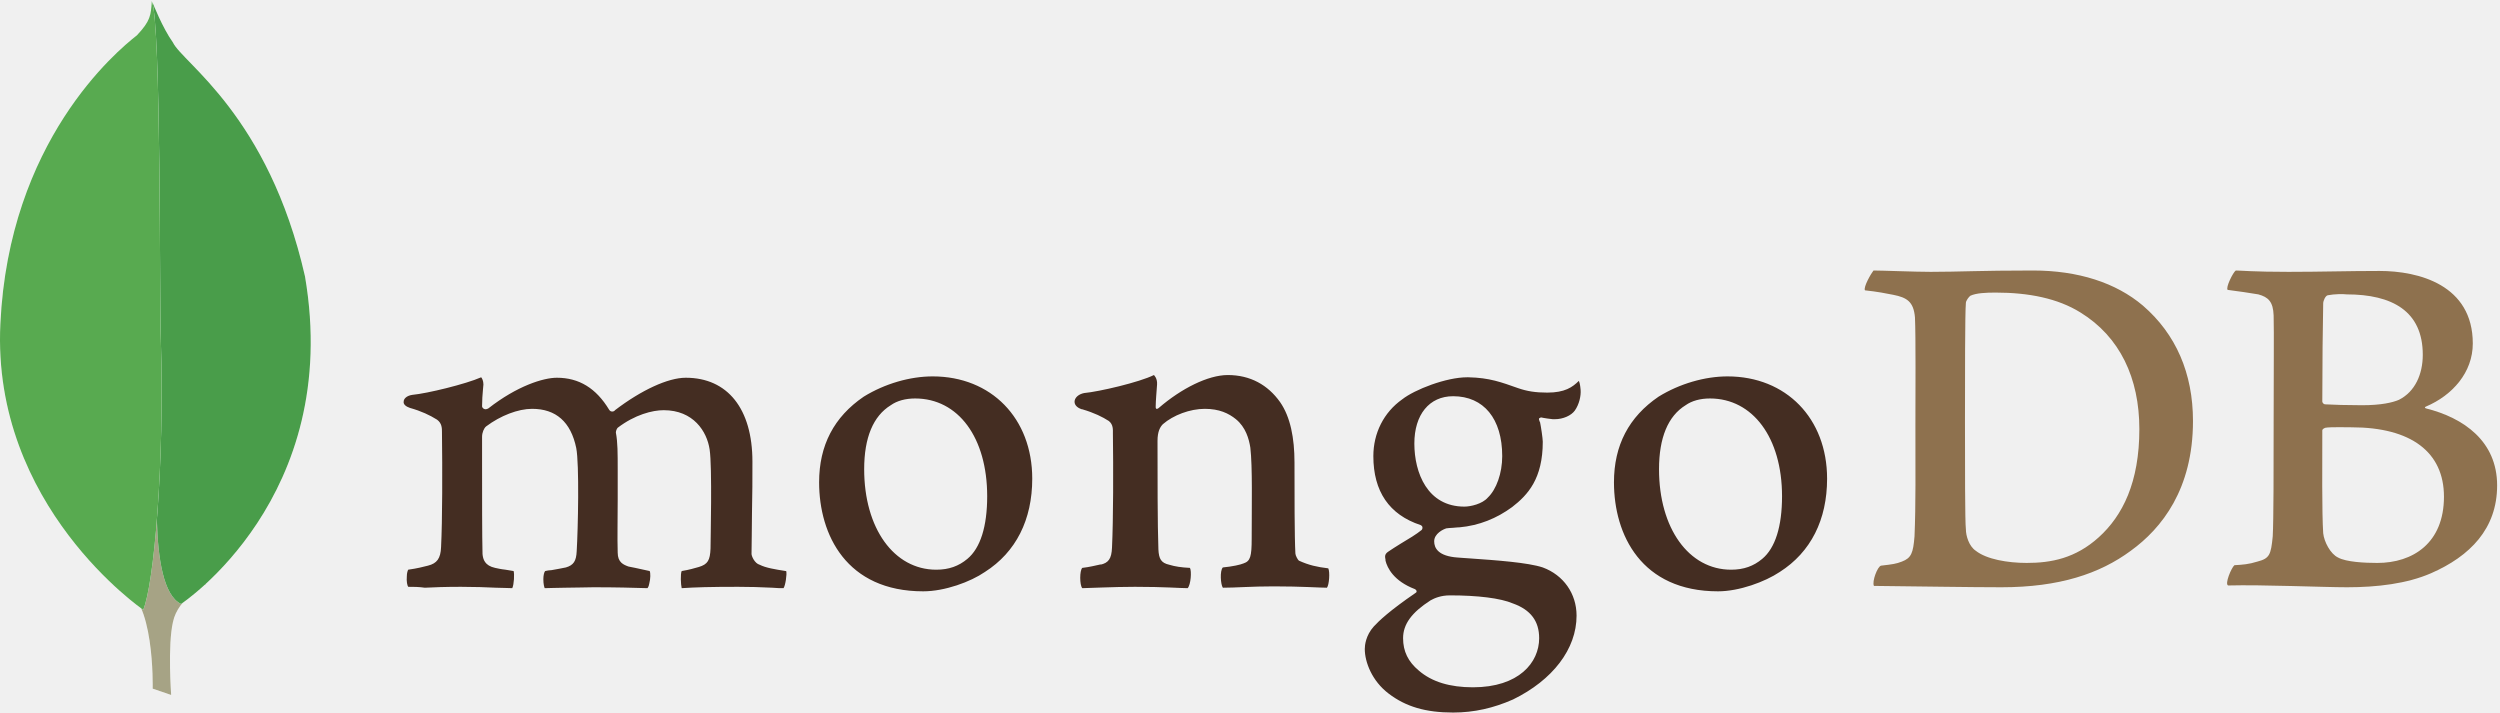
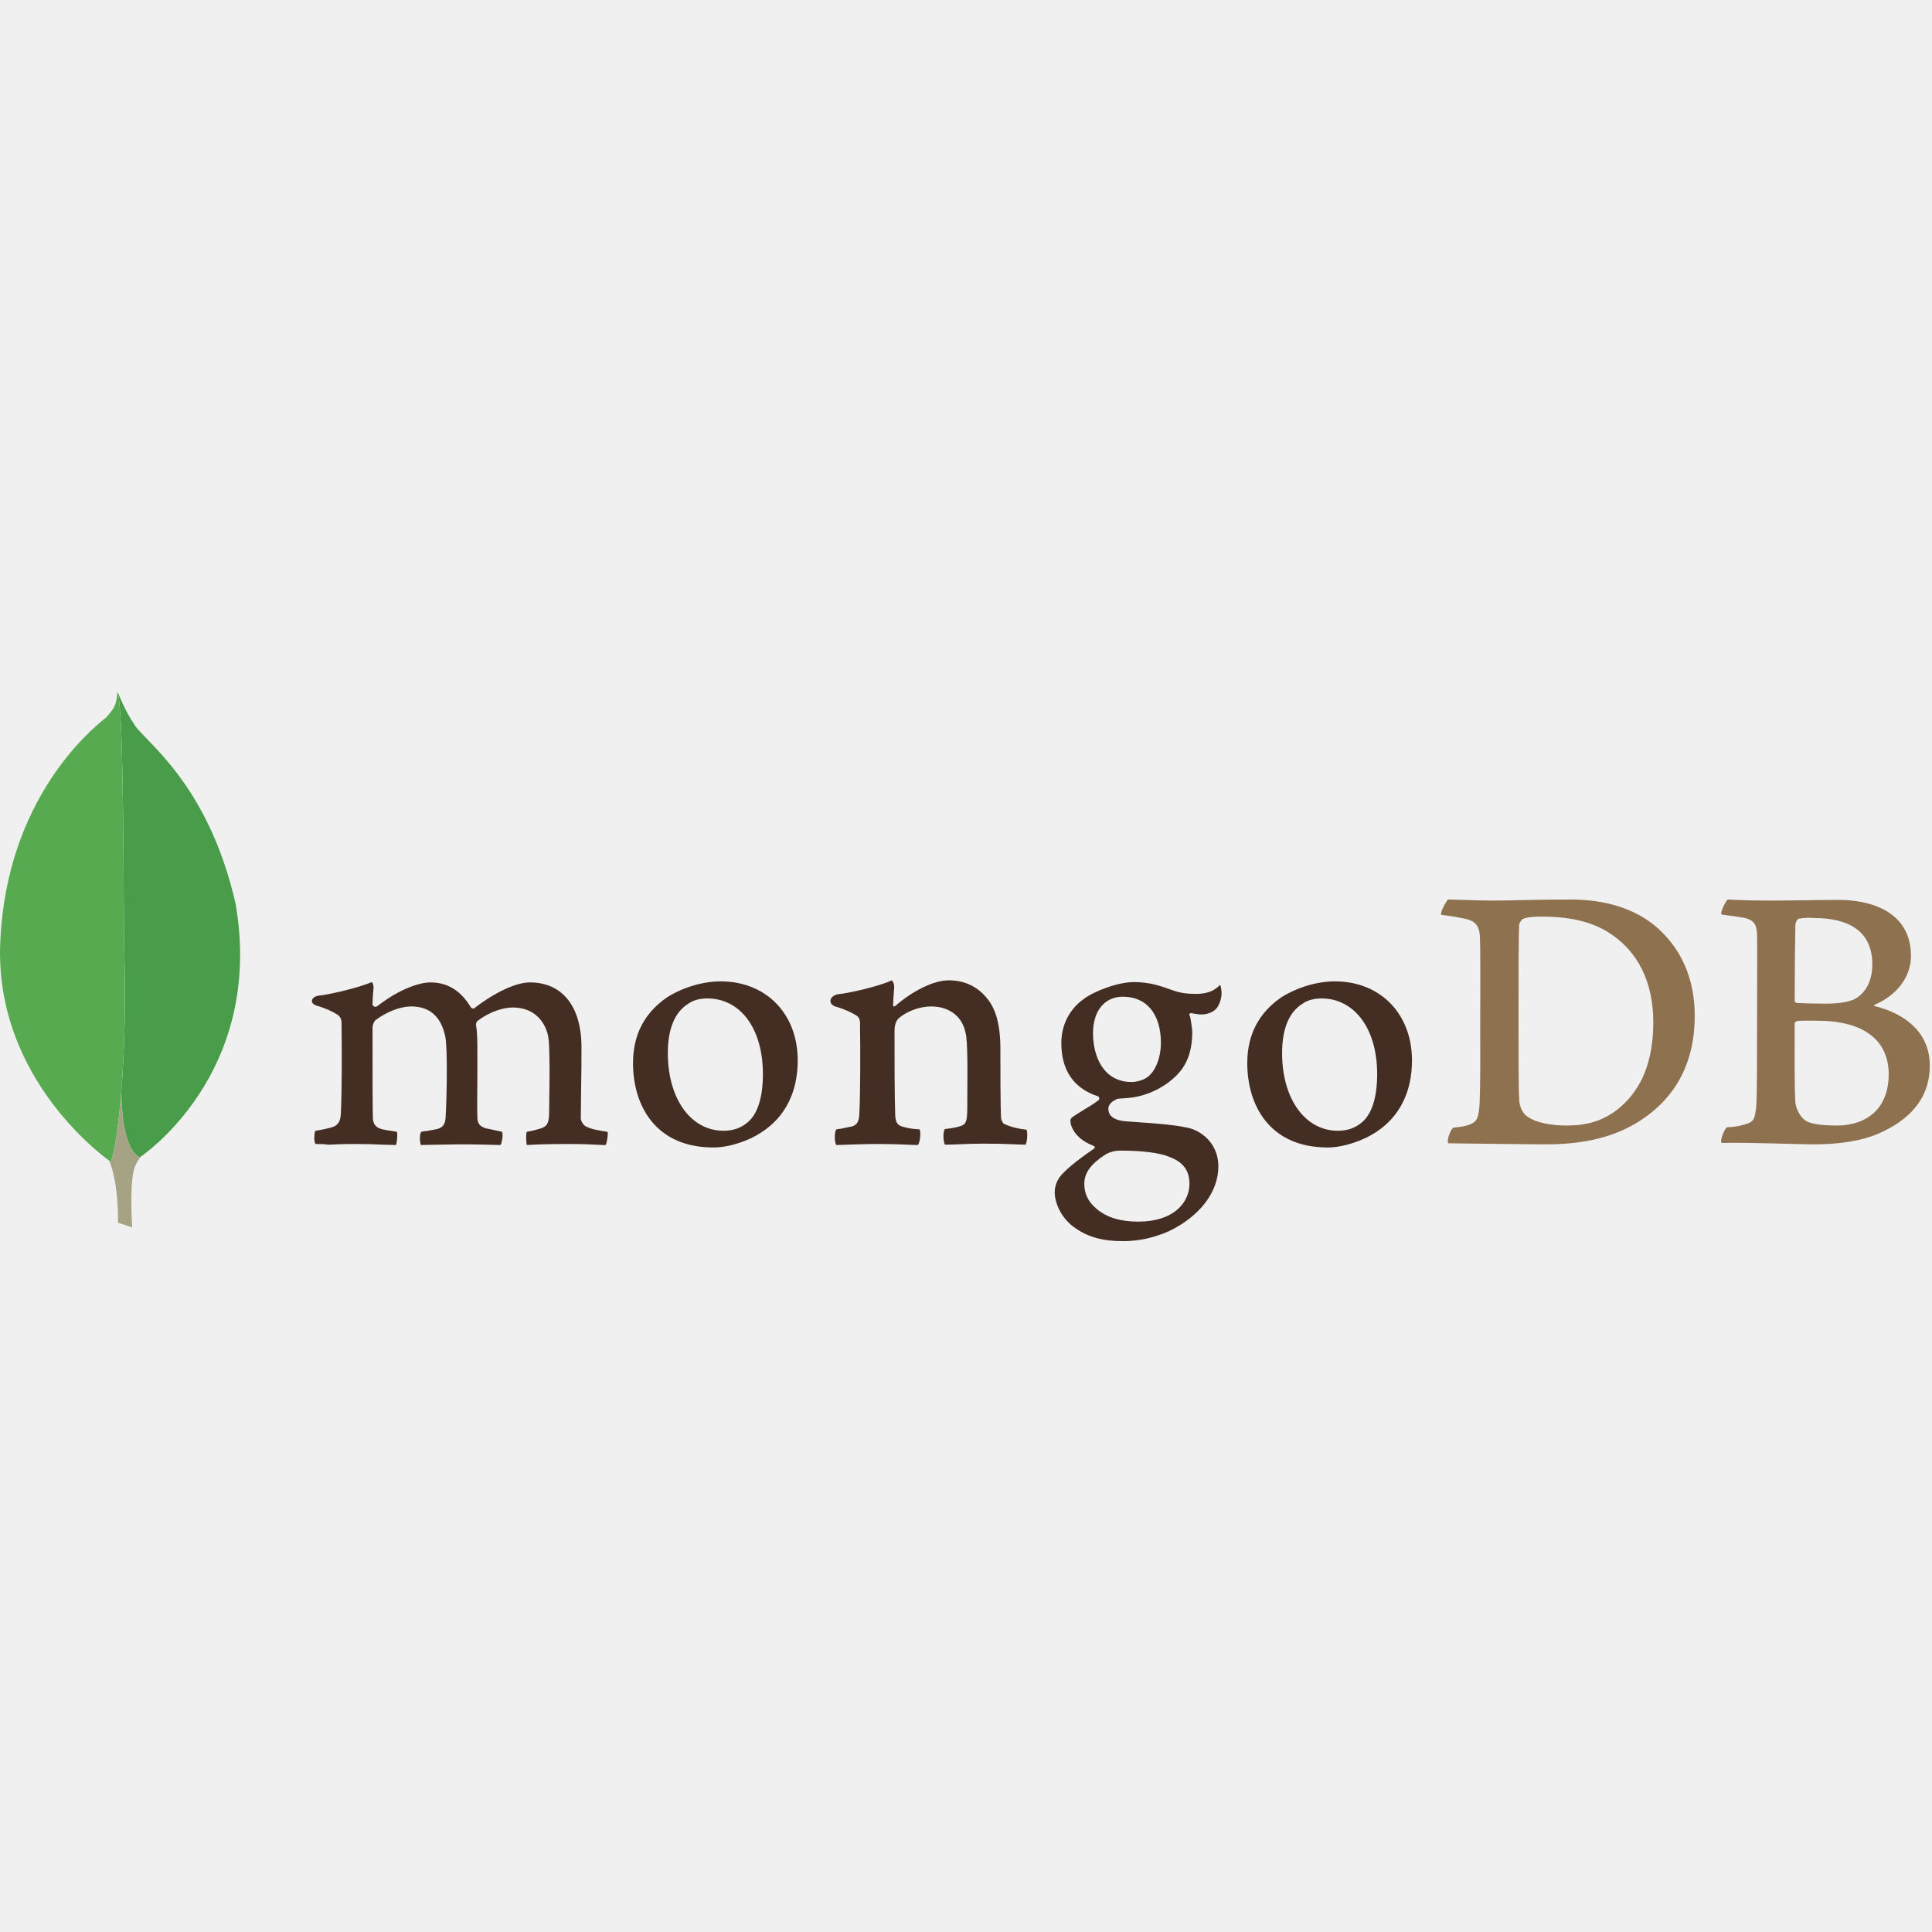
- <svg xmlns="http://www.w3.org/2000/svg" width="2500" height="713" viewBox="0 0 512 146">
+ <svg xmlns="http://www.w3.org/2000/svg" width="64" height="64" viewBox="0 0 512 146">
  <g fill="none" fill-rule="evenodd">
    <path d="M476.713 60.463c-.46.092-.922 1.107-.922 1.66-.092 3.692-.184 13.474-.184 20.118 0 .185.276.554.553.554 1.384.092 4.706.184 7.567.184 3.968 0 6.275-.553 7.568-1.106 3.321-1.662 4.89-5.261 4.89-9.23 0-8.95-6.275-12.365-15.596-12.365-.646-.092-2.49-.092-3.876.185zm23.81 41.25c0-9.136-6.737-14.212-18.918-14.212-.554 0-4.43-.092-5.353.092-.277.093-.645.278-.645.555 0 6.551-.093 16.98.184 21.04.184 1.753 1.477 4.245 3.046 4.983 1.66.923 5.444 1.107 8.028 1.107 7.29 0 13.658-4.06 13.658-13.565zm-42.634-46.325c.922 0 3.69.276 10.796.276 6.737 0 12.089-.184 18.641-.184 8.028 0 19.102 2.86 19.102 14.857 0 5.906-4.153 10.613-9.597 12.92-.276.092-.276.276 0 .368 7.751 1.939 14.581 6.737 14.581 15.78 0 8.86-5.537 14.489-13.566 17.996-4.891 2.122-10.981 2.86-17.164 2.86-4.707 0-17.349-.553-24.362-.368-.738-.278.646-3.6 1.291-4.153 1.662-.093 2.953-.185 4.707-.739 2.492-.645 2.768-1.384 3.137-5.167.185-3.23.185-14.674.185-22.794 0-11.166.093-18.733 0-22.424-.092-2.86-1.107-3.784-3.137-4.338-1.57-.276-4.153-.646-6.276-.922-.462-.462 1.107-3.6 1.662-3.968zm-53.248 57.399c2.216 1.752 6.553 2.49 10.429 2.49 4.983 0 9.966-.921 14.765-5.26 4.891-4.428 8.305-11.257 8.305-22.146 0-10.429-3.968-18.919-12.089-23.901-4.614-2.862-10.52-4.06-17.349-4.06-2.03 0-3.968.092-5.167.645-.278.185-.923 1.015-.923 1.476-.185 1.846-.185 16.057-.185 24.363 0 8.582 0 20.579.185 21.963 0 1.385.645 3.507 2.03 4.43zm-20.948-57.4c1.754 0 8.49.277 11.72.277 5.815 0 9.967-.276 20.948-.276 9.228 0 16.98 2.491 22.517 7.197 6.736 5.814 10.244 13.843 10.244 23.624 0 13.935-6.368 21.964-12.736 26.578-6.366 4.706-14.672 7.474-26.484 7.474-6.275 0-17.072-.184-26.024-.277h-.092c-.461-.83.738-4.06 1.476-4.152 2.4-.277 3.046-.37 4.246-.83 1.937-.739 2.307-1.754 2.584-5.168.276-6.368.184-14.027.184-22.702 0-6.182.092-18.272-.093-22.148-.276-3.229-1.66-4.06-4.429-4.614-1.384-.276-3.23-.646-5.813-.922-.37-.647 1.291-3.507 1.752-4.06z" fill="#8E714E" />
-     <path d="M272.033 116.385c-2.307-.277-3.968-.645-5.998-1.568-.277-.185-.739-1.107-.739-1.477-.184-3.23-.184-12.458-.184-18.64 0-4.984-.83-9.321-2.953-12.366-2.492-3.508-6.09-5.537-10.705-5.537-4.06 0-9.505 2.768-14.027 6.644-.092.092-.83.739-.738-.277 0-1.015.185-3.045.277-4.43.093-1.292-.646-1.937-.646-1.937-2.953 1.476-11.258 3.414-14.304 3.69-2.214.463-2.768 2.585-.46 3.323h.092c2.49.738 4.152 1.569 5.443 2.4.923.738.831 1.753.831 2.584.092 6.92.092 17.533-.184 23.347-.092 2.307-.738 3.137-2.4 3.506l.185-.092c-1.292.277-2.307.553-3.876.738-.554.554-.554 3.507 0 4.153 1.015 0 6.367-.277 10.798-.277 6.09 0 9.228.277 10.796.277.646-.738.831-3.507.462-4.153-1.754-.092-3.046-.276-4.245-.646-1.661-.37-2.123-1.199-2.216-3.137-.183-4.892-.183-15.227-.183-22.24 0-1.938.553-2.861 1.106-3.415 2.123-1.845 5.538-3.137 8.583-3.137 2.953 0 4.89.923 6.367 2.123 2.03 1.66 2.676 4.06 2.953 5.813.461 3.968.277 11.812.277 18.641 0 3.691-.277 4.614-1.66 5.075-.647.277-2.308.647-4.246.83-.646.647-.461 3.508 0 4.154 2.676 0 5.814-.277 10.428-.277 5.721 0 9.413.277 10.89.277.46-.554.645-3.23.276-3.969zm25.562-35.25c-4.89 0-7.936 3.783-7.936 9.688 0 5.999 2.676 12.92 10.243 12.92 1.292 0 3.692-.554 4.798-1.846 1.754-1.66 2.954-4.983 2.954-8.49 0-7.659-3.784-12.273-10.059-12.273zm-.646 40.787c-1.845 0-3.138.554-3.968 1.016-3.876 2.49-5.629 4.89-5.629 7.752 0 2.675 1.015 4.797 3.23 6.643 2.676 2.307 6.367 3.415 11.073 3.415 9.413 0 13.566-5.076 13.566-10.058 0-3.508-1.754-5.815-5.352-7.106-2.584-1.108-7.29-1.662-12.92-1.662zm.646 23.994c-5.629 0-9.69-1.2-13.196-3.876-3.415-2.584-4.891-6.46-4.891-9.136 0-.738.185-2.769 1.846-4.614 1.014-1.108 3.23-3.23 8.49-6.829.184-.092.276-.184.276-.37 0-.184-.185-.369-.369-.46-4.337-1.661-5.629-4.338-5.999-5.814v-.185c-.091-.554-.276-1.107.555-1.661.646-.461 1.569-1.015 2.583-1.66 1.569-.924 3.23-1.939 4.245-2.77.185-.184.185-.368.185-.553 0-.185-.185-.37-.37-.461-6.458-2.123-9.688-6.922-9.688-14.12 0-4.706 2.122-8.951 5.905-11.627 2.584-2.03 9.044-4.522 13.289-4.522h.277c4.337.092 6.736 1.015 10.15 2.215 1.846.646 3.6.922 6 .922 3.598 0 5.167-1.107 6.458-2.398.093.184.278.646.37 1.845.092 1.2-.277 2.953-1.2 4.245-.738 1.015-2.399 1.754-4.06 1.754h-.462c-1.661-.185-2.4-.37-2.4-.37l-.368.185c-.092.185 0 .369.092.646l.093.185c.184.83.553 3.321.553 3.968 0 7.567-3.045 10.888-6.275 13.38-3.138 2.307-6.736 3.783-10.797 4.153-.092 0-.46 0-1.292.092-.461 0-1.107.093-1.2.093h-.092c-.738.184-2.583 1.107-2.583 2.675 0 1.384.83 3.046 4.798 3.323.83.092 1.66.092 2.584.185 5.26.368 11.812.83 14.857 1.845 4.245 1.568 6.921 5.352 6.921 9.874 0 6.83-4.89 13.197-13.011 17.164-3.968 1.754-7.937 2.677-12.274 2.677zm52.6-64.32c-1.937 0-3.691.46-4.983 1.383-3.598 2.215-5.444 6.645-5.444 13.104 0 12.09 6.09 20.58 14.765 20.58 2.584 0 4.614-.739 6.367-2.215 2.676-2.216 4.061-6.645 4.061-12.828 0-11.996-5.999-20.025-14.765-20.025zm1.662 39.496c-15.688 0-21.317-11.535-21.317-22.332 0-7.567 3.045-13.381 9.135-17.534 4.338-2.676 9.506-4.152 14.12-4.152 11.996 0 20.394 8.582 20.394 20.948 0 8.397-3.322 15.041-9.69 19.102-3.045 2.03-8.305 3.968-12.643 3.968h.001zM187.411 81.595c-1.938 0-3.691.461-4.984 1.384-3.598 2.215-5.444 6.645-5.444 13.104 0 12.09 6.09 20.58 14.765 20.58 2.584 0 4.614-.739 6.368-2.215 2.675-2.216 4.06-6.645 4.06-12.828 0-11.996-5.906-20.025-14.765-20.025zm1.661 39.497c-15.688 0-21.317-11.535-21.317-22.332 0-7.567 3.045-13.381 9.135-17.534 4.338-2.676 9.506-4.152 14.12-4.152 11.997 0 20.394 8.582 20.394 20.948 0 8.397-3.322 15.041-9.69 19.102-2.953 2.03-8.213 3.968-12.642 3.968zm-105.478-.923c-.185-.276-.37-1.107-.277-2.122 0-.739.185-1.2.277-1.384 1.938-.278 2.953-.555 4.06-.831 1.846-.462 2.584-1.476 2.676-3.783.278-5.537.278-16.058.185-23.348v-.185c0-.83 0-1.846-1.015-2.584-1.477-.922-3.23-1.752-5.537-2.4-.83-.275-1.384-.737-1.292-1.29 0-.554.554-1.2 1.754-1.385 3.045-.277 10.98-2.214 14.118-3.599.185.184.462.739.462 1.477l-.092 1.014c-.093 1.016-.185 2.216-.185 3.415 0 .369.37.646.738.646.185 0 .37-.092.554-.185 5.906-4.614 11.258-6.275 14.026-6.275 4.523 0 8.03 2.123 10.706 6.552.184.278.369.37.646.37.184 0 .46-.092.553-.277 5.445-4.153 10.89-6.645 14.488-6.645 8.582 0 13.658 6.368 13.658 17.165 0 3.045 0 7.013-.092 10.613 0 3.229-.092 6.182-.092 8.305 0 .46.645 1.937 1.66 2.214 1.292.646 3.046.923 5.353 1.292h.092c.185.646-.184 3.045-.553 3.507-.554 0-1.385 0-2.307-.092a136.208 136.208 0 0 0-7.014-.185c-5.721 0-8.674.092-11.536.277-.183-.738-.276-2.953 0-3.507 1.662-.276 2.492-.554 3.508-.83 1.846-.554 2.307-1.385 2.4-3.784 0-1.753.368-16.703-.186-20.302-.553-3.691-3.322-8.028-9.413-8.028-2.307 0-5.905.923-9.412 3.598-.184.185-.37.646-.37.923v.093c.37 1.937.37 4.153.37 7.567v5.998c0 4.153-.093 8.029 0 10.981 0 2.031 1.2 2.492 2.215 2.862.554.091.922.184 1.384.276.83.185 1.661.37 2.953.646.185.37.185 1.569-.092 2.584-.093.554-.278.83-.37.923-3.137-.092-6.367-.185-11.073-.185-1.384 0-3.784.093-5.814.093-1.662 0-3.23.092-4.152.092-.093-.185-.278-.83-.278-1.846 0-.83.185-1.476.37-1.661.461-.092.83-.184 1.292-.184 1.106-.185 2.03-.37 2.952-.554 1.57-.461 2.123-1.292 2.215-3.322.277-4.614.554-17.81-.092-21.133-1.107-5.352-4.152-8.028-9.044-8.028-2.86 0-6.46 1.384-9.412 3.6-.462.368-.831 1.29-.831 2.121v5.445c0 6.644 0 14.95.092 18.549.093 1.106.461 2.399 2.584 2.86.462.092 1.2.277 2.123.37l1.66.276c.186.554.093 2.769-.276 3.507-.923 0-2.03-.092-3.323-.092-1.937-.093-4.429-.185-7.197-.185-3.23 0-5.537.092-7.383.185-1.292-.185-2.307-.185-3.414-.185z" fill="#442D22" />
+     <path d="M272.033 116.385c-2.307-.277-3.968-.645-5.998-1.568-.277-.185-.739-1.107-.739-1.477-.184-3.23-.184-12.458-.184-18.64 0-4.984-.83-9.321-2.953-12.366-2.492-3.508-6.09-5.537-10.705-5.537-4.06 0-9.505 2.768-14.027 6.644-.092.092-.83.739-.738-.277 0-1.015.185-3.045.277-4.43.093-1.292-.646-1.937-.646-1.937-2.953 1.476-11.258 3.414-14.304 3.69-2.214.463-2.768 2.585-.46 3.323h.092c2.49.738 4.152 1.569 5.443 2.4.923.738.831 1.753.831 2.584.092 6.92.092 17.533-.184 23.347-.092 2.307-.738 3.137-2.4 3.506l.185-.092c-1.292.277-2.307.553-3.876.738-.554.554-.554 3.507 0 4.153 1.015 0 6.367-.277 10.798-.277 6.09 0 9.228.277 10.796.277.646-.738.831-3.507.462-4.153-1.754-.092-3.046-.276-4.245-.646-1.661-.37-2.123-1.199-2.216-3.137-.183-4.892-.183-15.227-.183-22.24 0-1.938.553-2.861 1.106-3.415 2.123-1.845 5.538-3.137 8.583-3.137 2.953 0 4.89.923 6.367 2.123 2.03 1.66 2.676 4.06 2.953 5.813.461 3.968.277 11.812.277 18.641 0 3.691-.277 4.614-1.66 5.075-.647.277-2.308.647-4.246.83-.646.647-.461 3.508 0 4.154 2.676 0 5.814-.277 10.428-.277 5.721 0 9.413.277 10.89.277.46-.554.645-3.23.276-3.969zm25.562-35.25c-4.89 0-7.936 3.783-7.936 9.688 0 5.999 2.676 12.92 10.243 12.92 1.292 0 3.692-.554 4.798-1.846 1.754-1.66 2.954-4.983 2.954-8.49 0-7.659-3.784-12.273-10.059-12.273zm-.646 40.787c-1.845 0-3.138.554-3.968 1.016-3.876 2.49-5.629 4.89-5.629 7.752 0 2.675 1.015 4.797 3.23 6.643 2.676 2.307 6.367 3.415 11.073 3.415 9.413 0 13.566-5.076 13.566-10.058 0-3.508-1.754-5.815-5.352-7.106-2.584-1.108-7.29-1.662-12.92-1.662zm.646 23.994c-5.629 0-9.69-1.2-13.196-3.876-3.415-2.584-4.891-6.46-4.891-9.136 0-.738.185-2.769 1.846-4.614 1.014-1.108 3.23-3.23 8.49-6.829.184-.092.276-.184.276-.37 0-.184-.185-.369-.369-.46-4.337-1.661-5.629-4.338-5.999-5.814v-.185c-.091-.554-.276-1.107.555-1.661.646-.461 1.569-1.015 2.583-1.66 1.569-.924 3.23-1.939 4.245-2.77.185-.184.185-.368.185-.553 0-.185-.185-.37-.37-.461-6.458-2.123-9.688-6.922-9.688-14.12 0-4.706 2.122-8.951 5.905-11.627 2.584-2.03 9.044-4.522 13.289-4.522h.277c4.337.092 6.736 1.015 10.15 2.215 1.846.646 3.6.922 6 .922 3.598 0 5.167-1.107 6.458-2.398.093.184.278.646.37 1.845.092 1.2-.277 2.953-1.2 4.245-.738 1.015-2.399 1.754-4.06 1.754h-.462c-1.661-.185-2.4-.37-2.4-.37l-.368.185c-.092.185 0 .369.092.646l.093.185c.184.83.553 3.321.553 3.968 0 7.567-3.045 10.888-6.275 13.38-3.138 2.307-6.736 3.783-10.797 4.153-.092 0-.46 0-1.292.092-.461 0-1.107.093-1.2.093h-.092c-.738.184-2.583 1.107-2.583 2.675 0 1.384.83 3.046 4.798 3.323.83.092 1.66.092 2.584.185 5.26.368 11.812.83 14.857 1.845 4.245 1.568 6.921 5.352 6.921 9.874 0 6.83-4.89 13.197-13.011 17.164-3.968 1.754-7.937 2.677-12.274 2.677zm52.6-64.32c-1.937 0-3.691.46-4.983 1.383-3.598 2.215-5.444 6.645-5.444 13.104 0 12.09 6.09 20.58 14.765 20.58 2.584 0 4.614-.739 6.367-2.215 2.676-2.216 4.061-6.645 4.061-12.828 0-11.996-5.999-20.025-14.765-20.025zm1.662 39.496c-15.688 0-21.317-11.535-21.317-22.332 0-7.567 3.045-13.381 9.135-17.534 4.338-2.676 9.506-4.152 14.12-4.152 11.996 0 20.394 8.582 20.394 20.948 0 8.397-3.322 15.041-9.69 19.102-3.045 2.03-8.305 3.968-12.643 3.968h.001zM187.411 81.595c-1.938 0-3.691.461-4.984 1.384-3.598 2.215-5.444 6.645-5.444 13.104 0 12.09 6.09 20.58 14.765 20.58 2.584 0 4.614-.739 6.368-2.215 2.675-2.216 4.06-6.645 4.06-12.828 0-11.996-5.906-20.025-14.765-20.025zm1.661 39.497c-15.688 0-21.317-11.535-21.317-22.332 0-7.567 3.045-13.381 9.135-17.534 4.338-2.676 9.506-4.152 14.12-4.152 11.997 0 20.394 8.582 20.394 20.948 0 8.397-3.322 15.041-9.69 19.102-2.953 2.03-8.213 3.968-12.642 3.968zm-105.478-.923c-.185-.276-.37-1.107-.277-2.122 0-.739.185-1.2.277-1.384 1.938-.278 2.953-.555 4.06-.831 1.846-.462 2.584-1.476 2.676-3.783.278-5.537.278-16.058.185-23.348v-.185c0-.83 0-1.846-1.015-2.584-1.477-.922-3.23-1.752-5.537-2.4-.83-.275-1.384-.737-1.292-1.29 0-.554.554-1.2 1.754-1.385 3.045-.277 10.98-2.214 14.118-3.599.185.184.462.739.462 1.477l-.092 1.014c-.093 1.016-.185 2.216-.185 3.415 0 .369.37.646.738.646.185 0 .37-.092.554-.185 5.906-4.614 11.258-6.275 14.026-6.275 4.523 0 8.03 2.123 10.706 6.552.184.278.369.37.646.37.184 0 .46-.092.553-.277 5.445-4.153 10.89-6.645 14.488-6.645 8.582 0 13.658 6.368 13.658 17.165 0 3.045 0 7.013-.092 10.613 0 3.229-.092 6.182-.092 8.305 0 .46.645 1.937 1.66 2.214 1.292.646 3.046.923 5.353 1.292h.092c.185.646-.184 3.045-.553 3.507-.554 0-1.385 0-2.307-.092a136.208 136.208 0 0 0-7.014-.185c-5.721 0-8.674.092-11.536.277-.183-.738-.276-2.953 0-3.507 1.662-.276 2.492-.554 3.508-.83 1.846-.554 2.307-1.385 2.4-3.784 0-1.753.368-16.703-.186-20.302-.553-3.691-3.322-8.028-9.413-8.028-2.307 0-5.905.923-9.412 3.598-.184.185-.37.646-.37.923v.093c.37 1.937.37 4.153.37 7.567v5.998c0 4.153-.093 8.029 0 10.981 0 2.031 1.2 2.492 2.215 2.862.554.091.922.184 1.384.276.83.185 1.661.37 2.953.646.185.37.185 1.569-.092 2.584-.093.554-.278.83-.37.923-3.137-.092-6.367-.185-11.073-.185-1.384 0-3.784.093-5.814.093-1.662 0-3.23.092-4.152.092-.093-.185-.278-.83-.278-1.846 0-.83.185-1.476.37-1.661.461-.092.83-.184 1.292-.184 1.106-.185 2.03-.37 2.952-.554 1.57-.461 2.123-1.292 2.215-3.322.277-4.614.554-17.81-.092-21.133-1.107-5.352-4.152-8.028-9.044-8.028-2.86 0-6.46 1.384-9.412 3.6-.462.368-.831 1.29-.831 2.121v5.445c0 6.644 0 14.95.092 18.549.093 1.106.461 2.399 2.584 2.86.462.092 1.2.277 2.123.37l1.66.276c.186.554.093 2.769-.276 3.507-.923 0-2.03-.092-3.323-.092a150.02 150.02 0 0 0-7.197-.185c-3.23 0-5.537.092-7.383.185-1.292-.185-2.307-.185-3.414-.185z" fill="#442D22" />
    <path d="M35.053 142.317l-3.783-1.293s.462-19.286-6.46-20.67c-4.613-5.353.74-227.013 17.35-.739 0 0-5.722 2.86-6.737 7.752-1.108 4.799-.37 14.95-.37 14.95z" fill="#FFF" />
    <path d="M35.053 142.317l-3.783-1.293s.462-19.286-6.46-20.67c-4.613-5.353.74-227.013 17.35-.739 0 0-5.722 2.86-6.737 7.752-1.108 4.799-.37 14.95-.37 14.95z" fill="#A6A385" />
    <path d="M37.084 123.676s33.13-21.779 25.377-67.09c-7.474-32.943-25.1-43.74-27.038-47.893C33.301 5.74 31.27.573 31.27.573l1.385 91.634c0 .093-2.861 28.054 4.43 31.47" fill="#FFF" />
    <path d="M37.084 123.676s33.13-21.779 25.377-67.09c-7.474-32.943-25.1-43.74-27.038-47.893C33.301 5.74 31.27.573 31.27.573l1.385 91.634c0 .093-2.861 28.054 4.43 31.47" fill="#499D4A" />
    <path d="M29.333 124.875S-1.767 103.65.079 66.277C1.832 28.903 23.795 10.539 28.04 7.217c2.769-2.953 2.861-4.061 3.046-7.014 1.938 4.153 1.569 62.106 1.845 68.934.83 26.3-1.476 50.756-3.598 55.738z" fill="#FFF" />
    <path d="M29.333 124.875S-1.767 103.65.079 66.277C1.832 28.903 23.795 10.539 28.04 7.217c2.769-2.953 2.861-4.061 3.046-7.014 1.938 4.153 1.569 62.106 1.845 68.934.83 26.3-1.476 50.756-3.598 55.738z" fill="#58AA50" />
  </g>
</svg>
